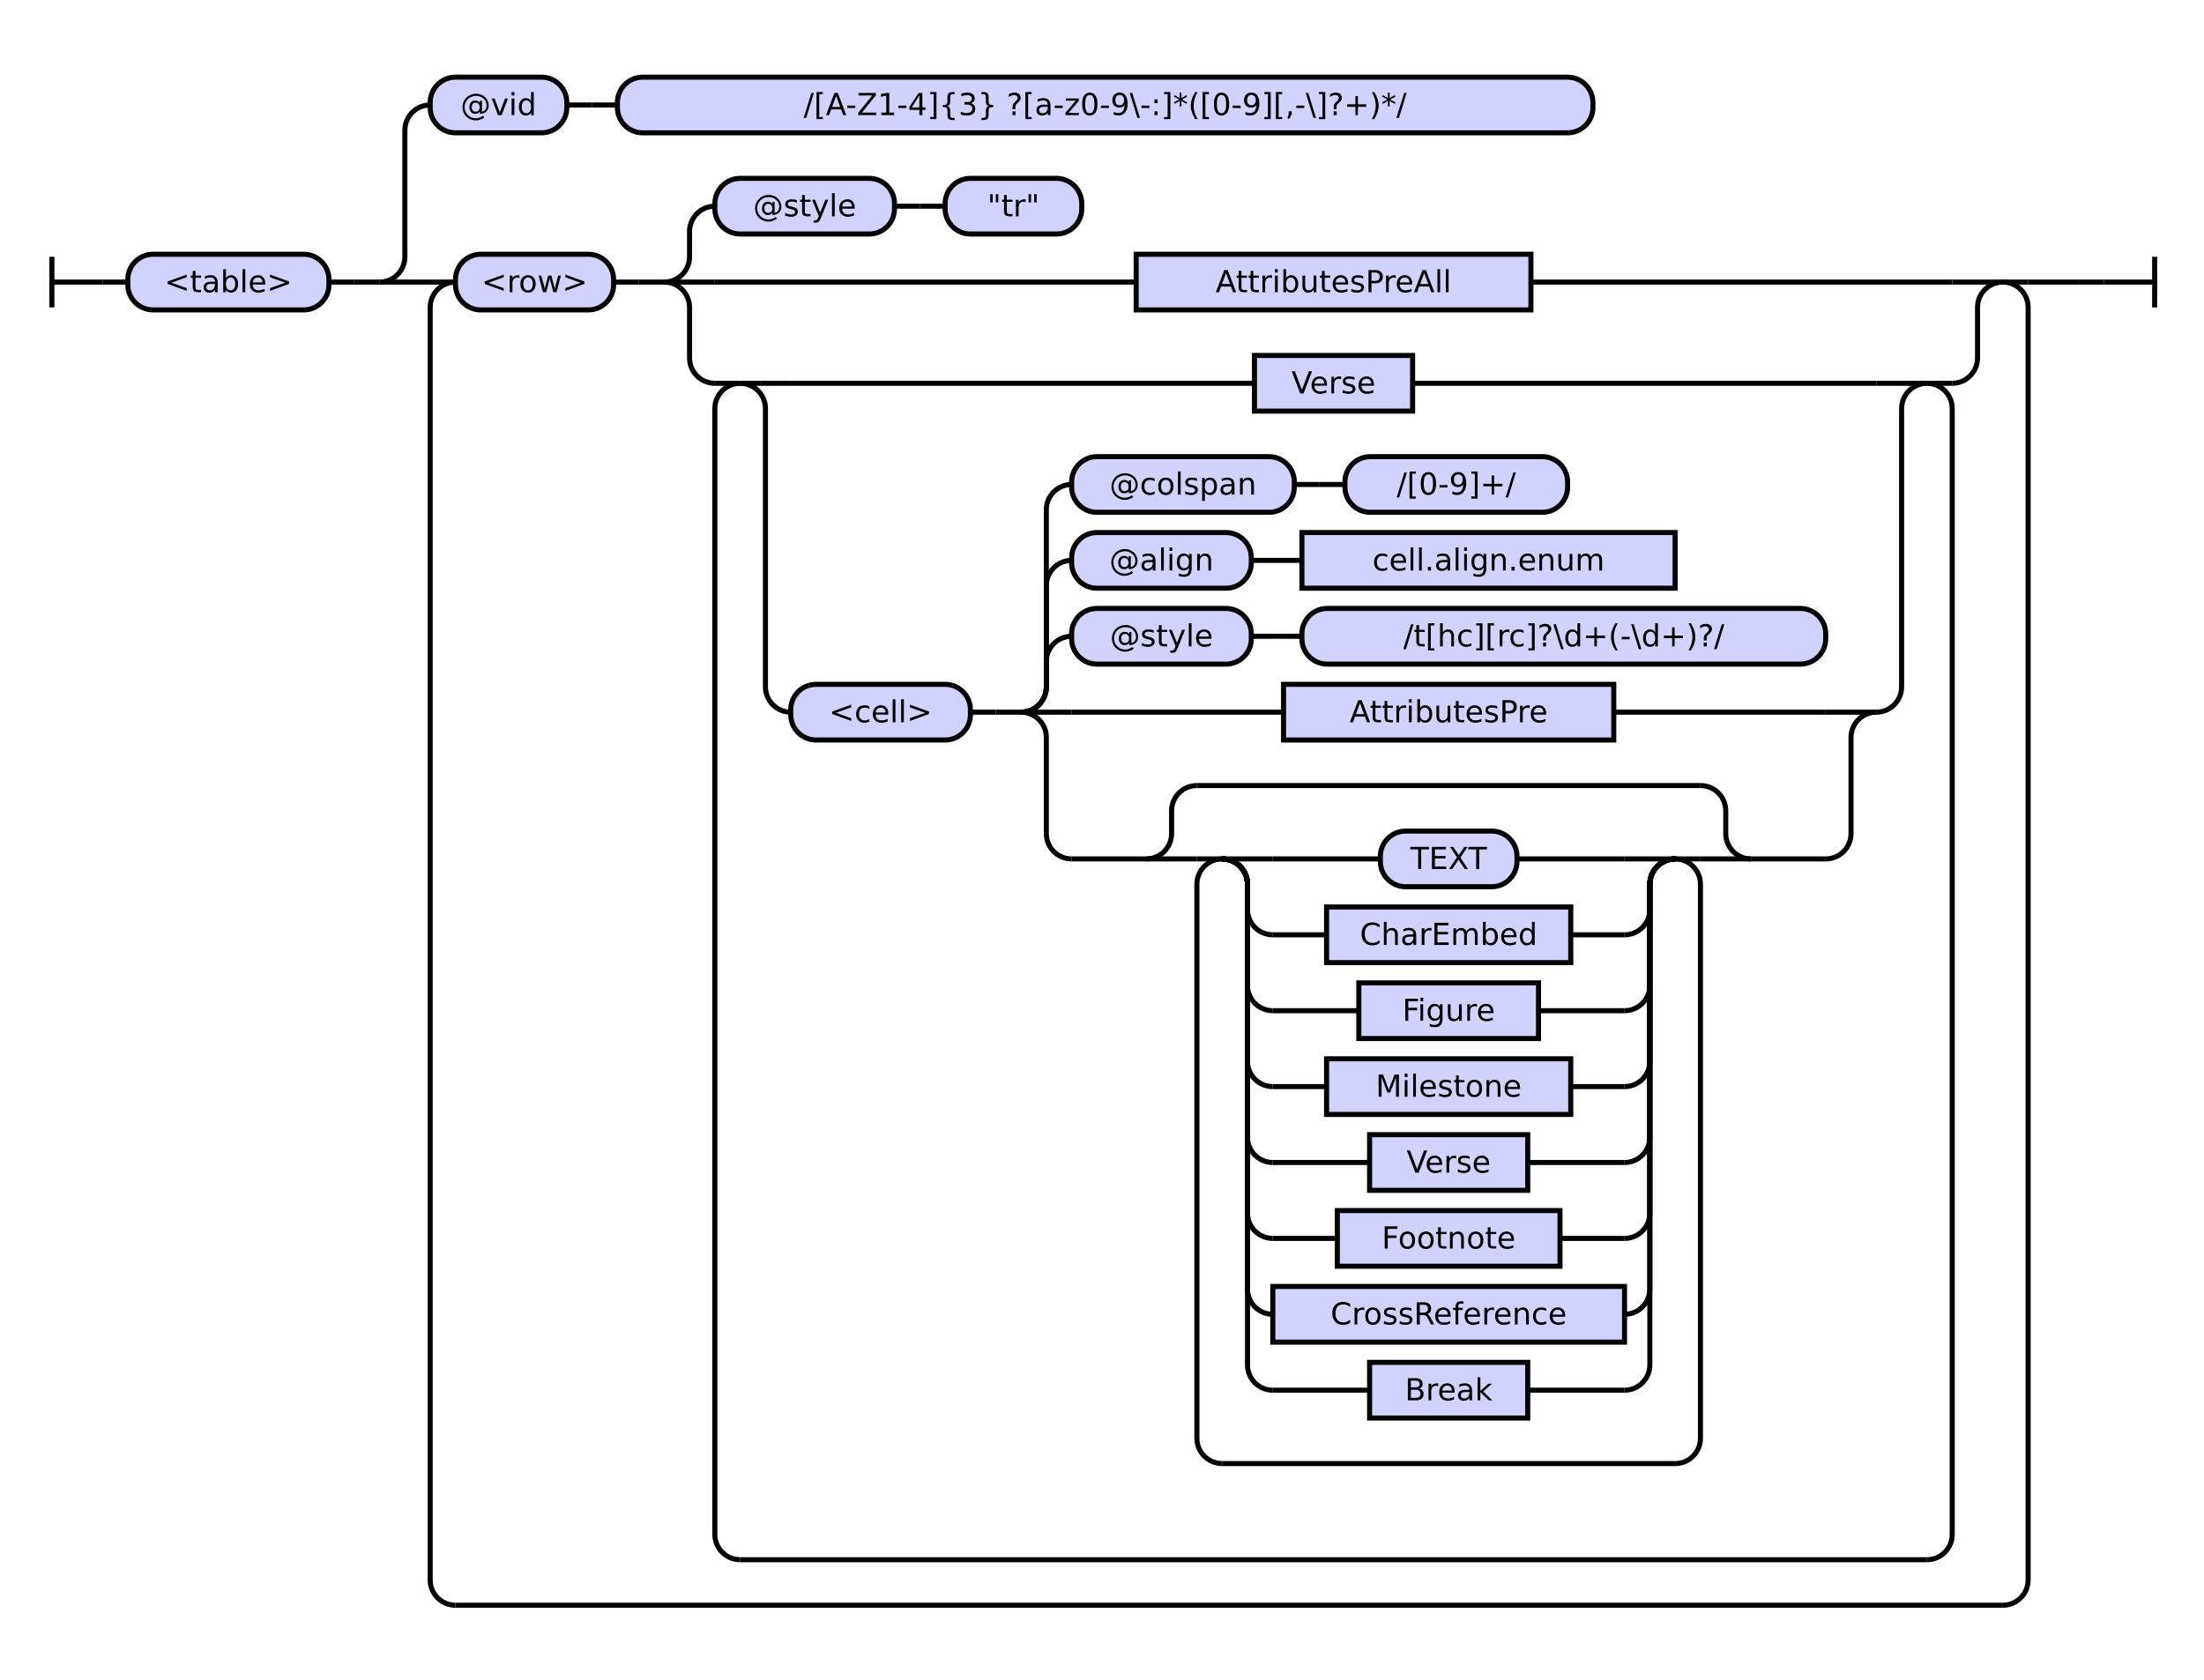
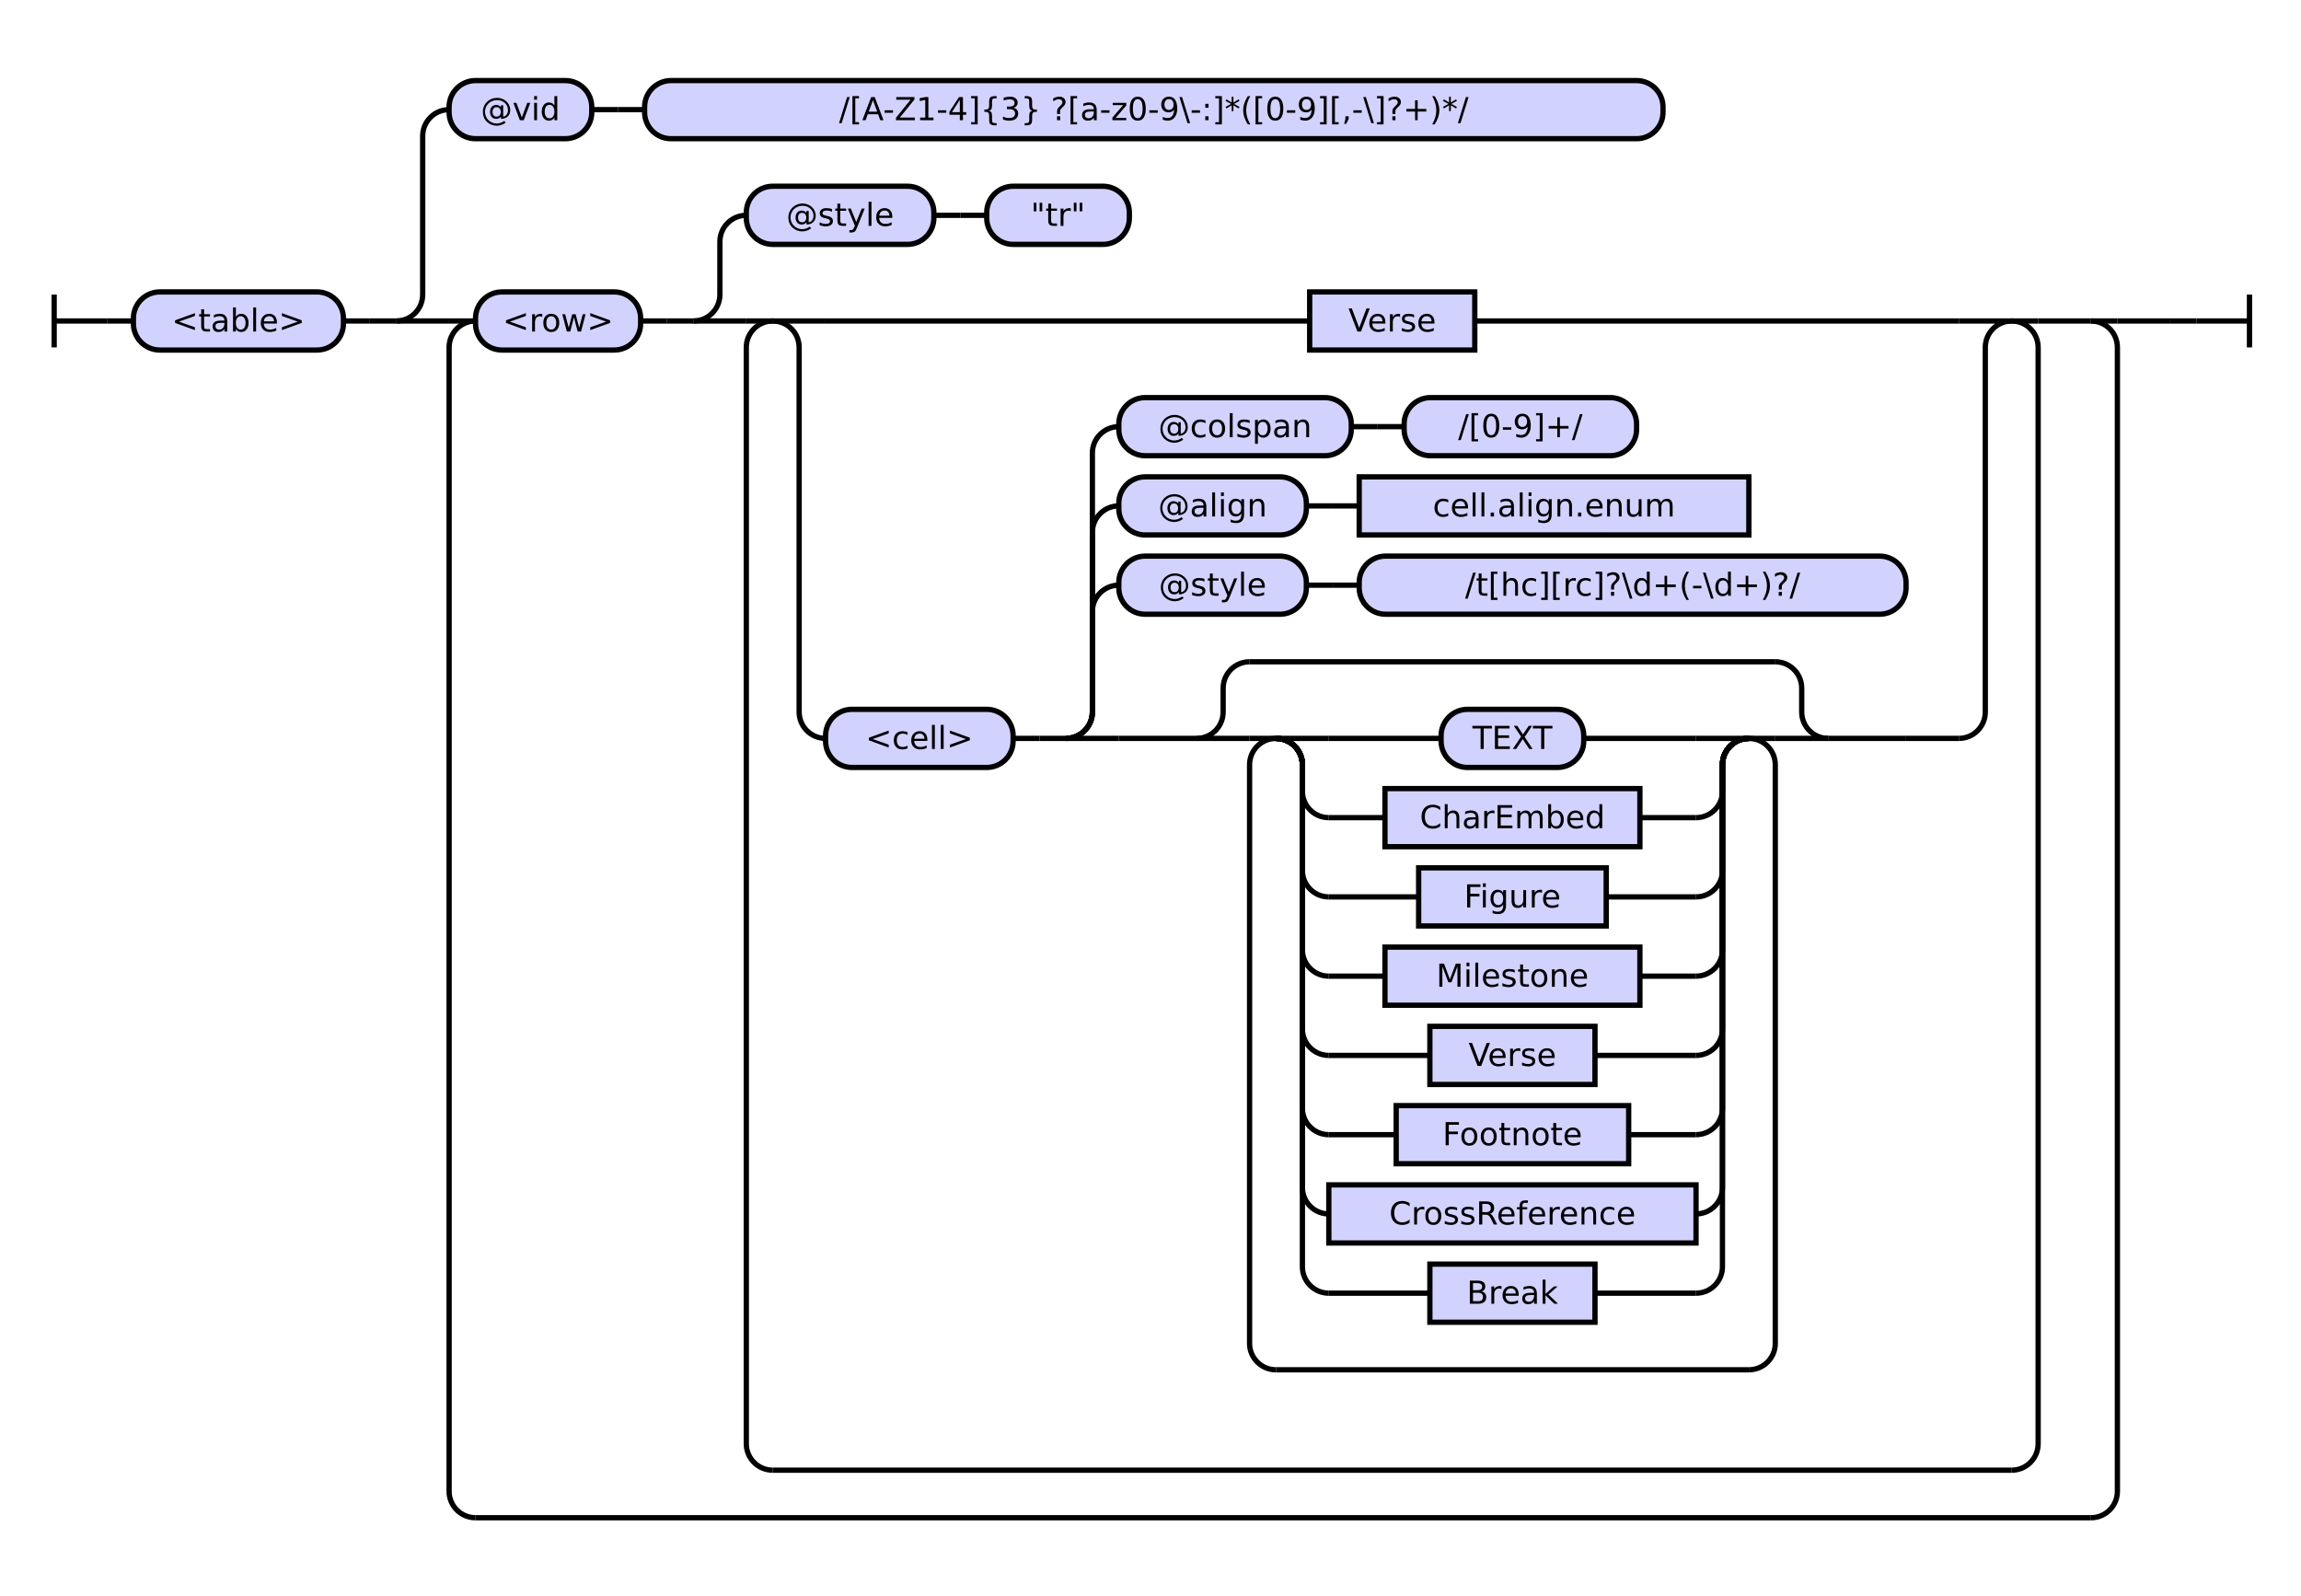
- <svg xmlns="http://www.w3.org/2000/svg" class="railroad-diagram" height="664" viewBox="0 0 871.0 664" width="871.0">
+ <svg xmlns="http://www.w3.org/2000/svg" class="railroad-diagram" height="604" viewBox="0 0 871.0 604" width="871.0">
  <g transform="translate(.5 .5)">
    <style>/*  */

    svg.railroad-diagram {
        background-color: hsl(30,20%,95%);
    }
    svg.railroad-diagram path {
        stroke-width: 2;
        stroke: black;
        fill: none;
    }
    svg.railroad-diagram text {
        font-size: 12px;
        text-anchor: middle;
        font-family: DejaVu Sans;
    }
    svg.railroad-diagram text.label {
        text-anchor:start;
    }
    svg.railroad-diagram text.comment {
        font-family: DejaVu Sans;
        font-size: 14px;
    }
    svg.railroad-diagram rect{
        stroke-width: 2;
        stroke: black;
        fill: rgb(210, 210, 255);
    }
    svg.railroad-diagram rect.group-box {
        stroke: gray;
        stroke-dasharray: 10 5;
        fill: none;
    }
    .terminal {
        font-family: DejaVu Sans;
    }
    svg.railroad-diagram g.altterminal rect {
        fill: rgb(251, 252, 207)
    }

/*  */
</style>
    <g>
-       <path d="M 20 101 v 20 m 0 -10 h 20" />
+       <path d="M 20 111 v 20 m 0 -10 h 20" />
    </g>
-     <path d="M 40 111 h 10" />
+     <path d="M 40 121 h 10" />
    <g>
-       <path d="M 50 111 h 0.0" />
-       <path d="M 821.0 111 h 0.0" />
+       <path d="M 50 121 h 0.0" />
+       <path d="M 821.0 121 h 0.0" />
      <g>
-         <path d="M 50.0 111 h 0.0" />
-         <path d="M 821.0 111 h 0.0" />
+         <path d="M 50.0 121 h 0.0" />
+         <path d="M 821.0 121 h 0.0" />
        <g class="terminal ">
-           <path d="M 50.0 111 h 0.0" />
-           <path d="M 129.5 111 h 0.0" />
-           <rect height="22" rx="10" ry="10" width="79.5" x="50.0" y="100" />
-           <text x="89.75" y="115">&lt;table&gt;</text>
+           <path d="M 50.0 121 h 0.0" />
+           <path d="M 129.5 121 h 0.0" />
+           <rect height="22" rx="10" ry="10" width="79.5" x="50.0" y="110" />
+           <text x="89.75" y="125">&lt;table&gt;</text>
        </g>
-         <path d="M 129.5 111 h 10" />
-         <path d="M 139.5 111 h 10" />
+         <path d="M 129.5 121 h 10" />
+         <path d="M 139.5 121 h 10" />
        <g>
-           <path d="M 149.5 111 h 0.0" />
-           <path d="M 821.0 111 h 0.0" />
-           <path d="M 149.5 111 a 10 10 0 0 0 10 -10 v -50 a 10 10 0 0 1 10 -10" />
+           <path d="M 149.5 121 h 0.0" />
+           <path d="M 821.0 121 h 0.0" />
+           <path d="M 149.5 121 a 10 10 0 0 0 10 -10 v -60 a 10 10 0 0 1 10 -10" />
          <g>
            <path d="M 169.5 41 h 0.0" />
            <path d="M 629.0 41 h 0.0" />
            <g class="terminal ">
              <path d="M 169.5 41 h 0.0" />
              <path d="M 223.5 41 h 0.0" />
              <rect height="22" rx="10" ry="10" width="54.0" x="169.5" y="30" />
              <text x="196.5" y="45">@vid</text>
            </g>
            <path d="M 223.5 41 h 10" />
            <path d="M 233.5 41 h 10" />
            <g class="terminal ">
              <path d="M 243.5 41 h 0.0" />
              <path d="M 629.0 41 h 0.0" />
              <rect height="22" rx="10" ry="10" width="385.5" x="243.5" y="30" />
              <text x="436.25" y="45">/[A-Z1-4]{3} ?[a-z0-9\-:]*(‏?[\-,][0-9]+)*/</text>
            </g>
          </g>
-           <path d="M 149.5 111 h 20" />
+           <path d="M 149.5 121 h 20" />
          <g>
-             <path d="M 169.5 111 h 0.0" />
-             <path d="M 801.0 111 h 0.0" />
-             <path d="M 169.5 111 h 10" />
+             <path d="M 169.5 121 h 0.0" />
+             <path d="M 801.0 121 h 0.0" />
+             <path d="M 169.5 121 h 10" />
            <g>
-               <path d="M 179.5 111 h 0.0" />
-               <path d="M 791.0 111 h 0.0" />
+               <path d="M 179.5 121 h 0.0" />
+               <path d="M 791.0 121 h 0.0" />
              <g class="terminal ">
-                 <path d="M 179.5 111 h 0.0" />
-                 <path d="M 242.0 111 h 0.0" />
-                 <rect height="22" rx="10" ry="10" width="62.5" x="179.5" y="100" />
-                 <text x="210.75" y="115">&lt;row&gt;</text>
+                 <path d="M 179.5 121 h 0.0" />
+                 <path d="M 242.0 121 h 0.0" />
+                 <rect height="22" rx="10" ry="10" width="62.5" x="179.5" y="110" />
+                 <text x="210.75" y="125">&lt;row&gt;</text>
              </g>
-               <path d="M 242.0 111 h 10" />
-               <path d="M 252.0 111 h 10" />
+               <path d="M 242.0 121 h 10" />
+               <path d="M 252.0 121 h 10" />
              <g>
-                 <path d="M 262.0 111 h 0.0" />
-                 <path d="M 791.0 111 h 0.0" />
-                 <path d="M 262.0 111 a 10 10 0 0 0 10 -10 v -10 a 10 10 0 0 1 10 -10" />
+                 <path d="M 262.0 121 h 0.0" />
+                 <path d="M 791.0 121 h 0.0" />
+                 <path d="M 262.0 121 a 10 10 0 0 0 10 -10 v -20 a 10 10 0 0 1 10 -10" />
                <g>
                  <path d="M 282.0 81 h 0.0" />
                  <path d="M 427.0 81 h 0.0" />
                  <g class="terminal ">
                    <path d="M 282.0 81 h 0.0" />
                    <path d="M 353.0 81 h 0.0" />
                    <rect height="22" rx="10" ry="10" width="71.0" x="282.0" y="70" />
                    <text x="317.5" y="85">@style</text>
                  </g>
                  <path d="M 353.0 81 h 10" />
                  <path d="M 363.0 81 h 10" />
                  <g class="terminal ">
                    <path d="M 373.0 81 h 0.0" />
                    <path d="M 427.0 81 h 0.0" />
                    <rect height="22" rx="10" ry="10" width="54.0" x="373.0" y="70" />
                    <text x="400.0" y="85">"tr"</text>
                  </g>
                </g>
-                 <path d="M 262.0 111 h 20" />
-                 <g class="non-terminal ">
-                   <path d="M 282.0 111 h 166.5" />
-                   <path d="M 604.5 111 h 166.5" />
-                   <rect height="22" width="156.0" x="448.5" y="100" />
-                   <text x="526.5" y="115">AttributesPreAll</text>
-                 </g>
-                 <path d="M 771.0 111 h 20" />
-                 <path d="M 262.0 111 a 10 10 0 0 1 10 10 v 20 a 10 10 0 0 0 10 10" />
+                 <path d="M 262.0 121 h 20" />
                <g>
-                   <path d="M 282.0 151 h 0.0" />
-                   <path d="M 771.0 151 h 0.0" />
-                   <path d="M 282.0 151 h 10" />
+                   <path d="M 282.0 121 h 0.0" />
+                   <path d="M 771.0 121 h 0.0" />
+                   <path d="M 282.0 121 h 10" />
                  <g>
-                     <path d="M 292.0 151 h 0.0" />
-                     <path d="M 761.0 151 h 0.0" />
-                     <path d="M 292.0 151 h 20" />
+                     <path d="M 292.0 121 h 0.0" />
+                     <path d="M 761.0 121 h 0.0" />
+                     <path d="M 292.0 121 h 20" />
                    <g class="non-terminal ">
-                       <path d="M 312.0 151 h 183.25" />
-                       <path d="M 557.75 151 h 183.25" />
-                       <rect height="22" width="62.5" x="495.25" y="140" />
-                       <text x="526.5" y="155">Verse</text>
+                       <path d="M 312.0 121 h 183.25" />
+                       <path d="M 557.75 121 h 183.25" />
+                       <rect height="22" width="62.5" x="495.25" y="110" />
+                       <text x="526.5" y="125">Verse</text>
                    </g>
-                     <path d="M 741.0 151 h 20" />
-                     <path d="M 292.0 151 a 10 10 0 0 1 10 10 v 110 a 10 10 0 0 0 10 10" />
+                     <path d="M 741.0 121 h 20" />
+                     <path d="M 292.0 121 a 10 10 0 0 1 10 10 v 138 a 10 10 0 0 0 10 10" />
                    <g>
-                       <path d="M 312.0 281 h 0.0" />
-                       <path d="M 741.0 281 h 0.0" />
+                       <path d="M 312.0 279 h 0.0" />
+                       <path d="M 741.0 279 h 0.0" />
                      <g class="terminal ">
-                         <path d="M 312.0 281 h 0.0" />
-                         <path d="M 383.0 281 h 0.0" />
-                         <rect height="22" rx="10" ry="10" width="71.0" x="312.0" y="270" />
-                         <text x="347.5" y="285">&lt;cell&gt;</text>
+                         <path d="M 312.0 279 h 0.0" />
+                         <path d="M 383.0 279 h 0.0" />
+                         <rect height="22" rx="10" ry="10" width="71.0" x="312.0" y="268" />
+                         <text x="347.5" y="283">&lt;cell&gt;</text>
                      </g>
-                       <path d="M 383.0 281 h 10" />
-                       <path d="M 393.0 281 h 10" />
+                       <path d="M 383.0 279 h 10" />
+                       <path d="M 393.0 279 h 10" />
                      <g>
-                         <path d="M 403.0 281 h 0.0" />
-                         <path d="M 741.0 281 h 0.0" />
-                         <path d="M 403.0 281 a 10 10 0 0 0 10 -10 v -10 a 10 10 0 0 1 10 -10" />
-                         <g>
-                           <path d="M 423.0 251 h 0.0" />
-                           <path d="M 721.0 251 h 0.0" />
-                           <g class="terminal ">
-                             <path d="M 423.0 251 h 0.0" />
-                             <path d="M 494.0 251 h 0.0" />
-                             <rect height="22" rx="10" ry="10" width="71.0" x="423.0" y="240" />
-                             <text x="458.5" y="255">@style</text>
-                           </g>
-                           <path d="M 494.0 251 h 10" />
-                           <path d="M 504.0 251 h 10" />
-                           <g class="terminal ">
-                             <path d="M 514.0 251 h 0.0" />
-                             <path d="M 721.0 251 h 0.0" />
-                             <rect height="22" rx="10" ry="10" width="207.0" x="514.0" y="240" />
-                             <text x="617.5" y="255">/t[hc][rc]?\d+(-\d+)?/</text>
-                           </g>
-                         </g>
-                         <path d="M 403.0 281 a 10 10 0 0 0 10 -10 v -40 a 10 10 0 0 1 10 -10" />
+                         <path d="M 403.0 279 h 0.0" />
+                         <path d="M 741.0 279 h 0.0" />
+                         <path d="M 403.0 279 a 10 10 0 0 0 10 -10 v -38 a 10 10 0 0 1 10 -10" />
                        <g>
                          <path d="M 423.0 221 h 0.0" />
-                           <path d="M 661.5 221 h 0.0" />
+                           <path d="M 721.0 221 h 0.0" />
                          <g class="terminal ">
                            <path d="M 423.0 221 h 0.0" />
                            <path d="M 494.0 221 h 0.0" />
                            <rect height="22" rx="10" ry="10" width="71.0" x="423.0" y="210" />
-                             <text x="458.5" y="225">@align</text>
+                             <text x="458.5" y="225">@style</text>
                          </g>
                          <path d="M 494.0 221 h 10" />
                          <path d="M 504.0 221 h 10" />
-                           <g class="non-terminal ">
+                           <g class="terminal ">
                            <path d="M 514.0 221 h 0.0" />
-                             <path d="M 661.5 221 h 0.0" />
-                             <rect height="22" width="147.5" x="514.0" y="210" />
-                             <text x="587.75" y="225">cell.align.enum</text>
+                             <path d="M 721.0 221 h 0.0" />
+                             <rect height="22" rx="10" ry="10" width="207.0" x="514.0" y="210" />
+                             <text x="617.5" y="225">/t[hc][rc]?\d+(-\d+)?/</text>
                          </g>
                        </g>
-                         <path d="M 403.0 281 a 10 10 0 0 0 10 -10 v -70 a 10 10 0 0 1 10 -10" />
+                         <path d="M 403.0 279 a 10 10 0 0 0 10 -10 v -68 a 10 10 0 0 1 10 -10" />
                        <g>
                          <path d="M 423.0 191 h 0.0" />
-                           <path d="M 619.0 191 h 0.0" />
+                           <path d="M 661.5 191 h 0.0" />
                          <g class="terminal ">
                            <path d="M 423.0 191 h 0.0" />
-                             <path d="M 511.0 191 h 0.0" />
-                             <rect height="22" rx="10" ry="10" width="88.0" x="423.0" y="180" />
-                             <text x="467.0" y="195">@colspan</text>
-                           </g>
-                           <path d="M 511.0 191 h 10" />
-                           <path d="M 521.0 191 h 10" />
-                           <g class="terminal ">
-                             <path d="M 531.0 191 h 0.0" />
-                             <path d="M 619.0 191 h 0.0" />
-                             <rect height="22" rx="10" ry="10" width="88.0" x="531.0" y="180" />
-                             <text x="575.0" y="195">/[0-9]+/</text>
+                             <path d="M 494.0 191 h 0.0" />
+                             <rect height="22" rx="10" ry="10" width="71.0" x="423.0" y="180" />
+                             <text x="458.5" y="195">@align</text>
+                           </g>
+                           <path d="M 494.0 191 h 10" />
+                           <path d="M 504.0 191 h 10" />
+                           <g class="non-terminal ">
+                             <path d="M 514.0 191 h 0.0" />
+                             <path d="M 661.5 191 h 0.0" />
+                             <rect height="22" width="147.5" x="514.0" y="180" />
+                             <text x="587.75" y="195">cell.align.enum</text>
                          </g>
                        </g>
-                         <path d="M 403.0 281 h 20" />
-                         <g class="non-terminal ">
-                           <path d="M 423.0 281 h 83.75" />
-                           <path d="M 637.25 281 h 83.75" />
-                           <rect height="22" width="130.5" x="506.75" y="270" />
-                           <text x="572.0" y="285">AttributesPre</text>
+                         <path d="M 403.0 279 a 10 10 0 0 0 10 -10 v -98 a 10 10 0 0 1 10 -10" />
+                         <g>
+                           <path d="M 423.0 161 h 0.0" />
+                           <path d="M 619.0 161 h 0.0" />
+                           <g class="terminal ">
+                             <path d="M 423.0 161 h 0.0" />
+                             <path d="M 511.0 161 h 0.0" />
+                             <rect height="22" rx="10" ry="10" width="88.0" x="423.0" y="150" />
+                             <text x="467.0" y="165">@colspan</text>
+                           </g>
+                           <path d="M 511.0 161 h 10" />
+                           <path d="M 521.0 161 h 10" />
+                           <g class="terminal ">
+                             <path d="M 531.0 161 h 0.0" />
+                             <path d="M 619.0 161 h 0.0" />
+                             <rect height="22" rx="10" ry="10" width="88.0" x="531.0" y="150" />
+                             <text x="575.0" y="165">/[0-9]+/</text>
+                           </g>
                        </g>
-                         <path d="M 721.0 281 h 20" />
-                         <path d="M 403.0 281 a 10 10 0 0 1 10 10 v 38 a 10 10 0 0 0 10 10" />
+                         <path d="M 403.0 279 h 20" />
                        <g>
-                           <path d="M 423.0 339 h 29.5" />
-                           <path d="M 691.5 339 h 29.5" />
-                           <path d="M 452.5 339 a 10 10 0 0 0 10 -10 v -9 a 10 10 0 0 1 10 -10" />
+                           <path d="M 423.0 279 h 29.5" />
+                           <path d="M 691.5 279 h 29.5" />
+                           <path d="M 452.5 279 a 10 10 0 0 0 10 -10 v -9 a 10 10 0 0 1 10 -10" />
                          <g>
-                             <path d="M 472.5 310 h 199.0" />
-                           </g>
-                           <path d="M 671.5 310 a 10 10 0 0 1 10 10 v 9 a 10 10 0 0 0 10 10" />
-                           <path d="M 452.5 339 h 20" />
+                             <path d="M 472.5 250 h 199.0" />
+                           </g>
+                           <path d="M 671.5 250 a 10 10 0 0 1 10 10 v 9 a 10 10 0 0 0 10 10" />
+                           <path d="M 452.5 279 h 20" />
                          <g>
-                             <path d="M 472.5 339 h 0.0" />
-                             <path d="M 671.5 339 h 0.0" />
-                             <path d="M 472.5 339 h 10" />
+                             <path d="M 472.5 279 h 0.0" />
+                             <path d="M 671.5 279 h 0.0" />
+                             <path d="M 472.5 279 h 10" />
                            <g>
-                               <path d="M 482.5 339 h 0.0" />
-                               <path d="M 661.5 339 h 0.0" />
-                               <path d="M 482.5 339 h 20" />
+                               <path d="M 482.5 279 h 0.0" />
+                               <path d="M 661.5 279 h 0.0" />
+                               <path d="M 482.5 279 h 20" />
                              <g class="terminal ">
-                                 <path d="M 502.5 339 h 42.5" />
-                                 <path d="M 599.0 339 h 42.5" />
-                                 <rect height="22" rx="10" ry="10" width="54.0" x="545.0" y="328" />
-                                 <text x="572.0" y="343">TEXT</text>
-                               </g>
-                               <path d="M 641.5 339 h 20" />
-                               <path d="M 482.5 339 a 10 10 0 0 1 10 10 v 10 a 10 10 0 0 0 10 10" />
+                                 <path d="M 502.5 279 h 42.5" />
+                                 <path d="M 599.0 279 h 42.5" />
+                                 <rect height="22" rx="10" ry="10" width="54.0" x="545.0" y="268" />
+                                 <text x="572.0" y="283">TEXT</text>
+                               </g>
+                               <path d="M 641.5 279 h 20" />
+                               <path d="M 482.5 279 a 10 10 0 0 1 10 10 v 10 a 10 10 0 0 0 10 10" />
+                               <g class="non-terminal ">
+                                 <path d="M 502.5 309 h 21.25" />
+                                 <path d="M 620.25 309 h 21.25" />
+                                 <rect height="22" width="96.5" x="523.75" y="298" />
+                                 <text x="572.0" y="313">CharEmbed</text>
+                               </g>
+                               <path d="M 641.5 309 a 10 10 0 0 0 10 -10 v -10 a 10 10 0 0 1 10 -10" />
+                               <path d="M 482.5 279 a 10 10 0 0 1 10 10 v 40 a 10 10 0 0 0 10 10" />
+                               <g class="non-terminal ">
+                                 <path d="M 502.5 339 h 34.0" />
+                                 <path d="M 607.5 339 h 34.0" />
+                                 <rect height="22" width="71.0" x="536.5" y="328" />
+                                 <text x="572.0" y="343">Figure</text>
+                               </g>
+                               <path d="M 641.5 339 a 10 10 0 0 0 10 -10 v -40 a 10 10 0 0 1 10 -10" />
+                               <path d="M 482.5 279 a 10 10 0 0 1 10 10 v 70 a 10 10 0 0 0 10 10" />
                              <g class="non-terminal ">
                                <path d="M 502.5 369 h 21.25" />
                                <path d="M 620.25 369 h 21.25" />
                                <rect height="22" width="96.5" x="523.75" y="358" />
-                                 <text x="572.0" y="373">CharEmbed</text>
-                               </g>
-                               <path d="M 641.5 369 a 10 10 0 0 0 10 -10 v -10 a 10 10 0 0 1 10 -10" />
-                               <path d="M 482.5 339 a 10 10 0 0 1 10 10 v 40 a 10 10 0 0 0 10 10" />
-                               <g class="non-terminal ">
-                                 <path d="M 502.5 399 h 34.0" />
-                                 <path d="M 607.5 399 h 34.0" />
-                                 <rect height="22" width="71.0" x="536.5" y="388" />
-                                 <text x="572.0" y="403">Figure</text>
-                               </g>
-                               <path d="M 641.5 399 a 10 10 0 0 0 10 -10 v -40 a 10 10 0 0 1 10 -10" />
-                               <path d="M 482.5 339 a 10 10 0 0 1 10 10 v 70 a 10 10 0 0 0 10 10" />
-                               <g class="non-terminal ">
-                                 <path d="M 502.5 429 h 21.25" />
-                                 <path d="M 620.25 429 h 21.25" />
-                                 <rect height="22" width="96.5" x="523.75" y="418" />
-                                 <text x="572.0" y="433">Milestone</text>
-                               </g>
-                               <path d="M 641.5 429 a 10 10 0 0 0 10 -10 v -70 a 10 10 0 0 1 10 -10" />
-                               <path d="M 482.5 339 a 10 10 0 0 1 10 10 v 100 a 10 10 0 0 0 10 10" />
-                               <g class="non-terminal ">
-                                 <path d="M 502.5 459 h 38.25" />
-                                 <path d="M 603.25 459 h 38.25" />
-                                 <rect height="22" width="62.5" x="540.75" y="448" />
-                                 <text x="572.0" y="463">Verse</text>
-                               </g>
-                               <path d="M 641.5 459 a 10 10 0 0 0 10 -10 v -100 a 10 10 0 0 1 10 -10" />
-                               <path d="M 482.5 339 a 10 10 0 0 1 10 10 v 130 a 10 10 0 0 0 10 10" />
-                               <g class="non-terminal ">
-                                 <path d="M 502.5 489 h 25.5" />
-                                 <path d="M 616.0 489 h 25.5" />
-                                 <rect height="22" width="88.0" x="528.0" y="478" />
-                                 <text x="572.0" y="493">Footnote</text>
-                               </g>
-                               <path d="M 641.5 489 a 10 10 0 0 0 10 -10 v -130 a 10 10 0 0 1 10 -10" />
-                               <path d="M 482.5 339 a 10 10 0 0 1 10 10 v 160 a 10 10 0 0 0 10 10" />
-                               <g class="non-terminal ">
-                                 <path d="M 502.5 519 h 0.0" />
-                                 <path d="M 641.5 519 h 0.0" />
-                                 <rect height="22" width="139.0" x="502.5" y="508" />
-                                 <text x="572.0" y="523">CrossReference</text>
-                               </g>
-                               <path d="M 641.5 519 a 10 10 0 0 0 10 -10 v -160 a 10 10 0 0 1 10 -10" />
-                               <path d="M 482.5 339 a 10 10 0 0 1 10 10 v 190 a 10 10 0 0 0 10 10" />
-                               <g class="non-terminal ">
-                                 <path d="M 502.5 549 h 38.25" />
-                                 <path d="M 603.25 549 h 38.25" />
-                                 <rect height="22" width="62.5" x="540.75" y="538" />
-                                 <text x="572.0" y="553">Break</text>
-                               </g>
-                               <path d="M 641.5 549 a 10 10 0 0 0 10 -10 v -190 a 10 10 0 0 1 10 -10" />
+                                 <text x="572.0" y="373">Milestone</text>
+                               </g>
+                               <path d="M 641.5 369 a 10 10 0 0 0 10 -10 v -70 a 10 10 0 0 1 10 -10" />
+                               <path d="M 482.5 279 a 10 10 0 0 1 10 10 v 100 a 10 10 0 0 0 10 10" />
+                               <g class="non-terminal ">
+                                 <path d="M 502.5 399 h 38.25" />
+                                 <path d="M 603.25 399 h 38.25" />
+                                 <rect height="22" width="62.5" x="540.75" y="388" />
+                                 <text x="572.0" y="403">Verse</text>
+                               </g>
+                               <path d="M 641.5 399 a 10 10 0 0 0 10 -10 v -100 a 10 10 0 0 1 10 -10" />
+                               <path d="M 482.5 279 a 10 10 0 0 1 10 10 v 130 a 10 10 0 0 0 10 10" />
+                               <g class="non-terminal ">
+                                 <path d="M 502.5 429 h 25.5" />
+                                 <path d="M 616.0 429 h 25.5" />
+                                 <rect height="22" width="88.0" x="528.0" y="418" />
+                                 <text x="572.0" y="433">Footnote</text>
+                               </g>
+                               <path d="M 641.5 429 a 10 10 0 0 0 10 -10 v -130 a 10 10 0 0 1 10 -10" />
+                               <path d="M 482.5 279 a 10 10 0 0 1 10 10 v 160 a 10 10 0 0 0 10 10" />
+                               <g class="non-terminal ">
+                                 <path d="M 502.5 459 h 0.0" />
+                                 <path d="M 641.5 459 h 0.0" />
+                                 <rect height="22" width="139.0" x="502.5" y="448" />
+                                 <text x="572.0" y="463">CrossReference</text>
+                               </g>
+                               <path d="M 641.5 459 a 10 10 0 0 0 10 -10 v -160 a 10 10 0 0 1 10 -10" />
+                               <path d="M 482.5 279 a 10 10 0 0 1 10 10 v 190 a 10 10 0 0 0 10 10" />
+                               <g class="non-terminal ">
+                                 <path d="M 502.5 489 h 38.25" />
+                                 <path d="M 603.25 489 h 38.25" />
+                                 <rect height="22" width="62.5" x="540.75" y="478" />
+                                 <text x="572.0" y="493">Break</text>
+                               </g>
+                               <path d="M 641.5 489 a 10 10 0 0 0 10 -10 v -190 a 10 10 0 0 1 10 -10" />
                            </g>
-                             <path d="M 661.5 339 h 10" />
-                             <path d="M 482.5 339 a 10 10 0 0 0 -10 10 v 219 a 10 10 0 0 0 10 10" />
+                             <path d="M 661.5 279 h 10" />
+                             <path d="M 482.5 279 a 10 10 0 0 0 -10 10 v 219 a 10 10 0 0 0 10 10" />
                            <g>
-                               <path d="M 482.5 578 h 179.0" />
+                               <path d="M 482.5 518 h 179.0" />
                            </g>
-                             <path d="M 661.5 578 a 10 10 0 0 0 10 -10 v -219 a 10 10 0 0 0 -10 -10" />
-                           </g>
-                           <path d="M 671.5 339 h 20" />
+                             <path d="M 661.5 518 a 10 10 0 0 0 10 -10 v -219 a 10 10 0 0 0 -10 -10" />
+                           </g>
+                           <path d="M 671.5 279 h 20" />
                        </g>
-                         <path d="M 721.0 339 a 10 10 0 0 0 10 -10 v -38 a 10 10 0 0 1 10 -10" />
+                         <path d="M 721.0 279 h 20" />
                      </g>
                    </g>
-                     <path d="M 741.0 281 a 10 10 0 0 0 10 -10 v -110 a 10 10 0 0 1 10 -10" />
+                     <path d="M 741.0 279 a 10 10 0 0 0 10 -10 v -138 a 10 10 0 0 1 10 -10" />
                  </g>
-                   <path d="M 761.0 151 h 10" />
-                   <path d="M 292.0 151 a 10 10 0 0 0 -10 10 v 445 a 10 10 0 0 0 10 10" />
+                   <path d="M 761.0 121 h 10" />
+                   <path d="M 292.0 121 a 10 10 0 0 0 -10 10 v 415 a 10 10 0 0 0 10 10" />
                  <g>
-                     <path d="M 292.0 616 h 469.0" />
+                     <path d="M 292.0 556 h 469.0" />
                  </g>
-                   <path d="M 761.0 616 a 10 10 0 0 0 10 -10 v -445 a 10 10 0 0 0 -10 -10" />
+                   <path d="M 761.0 556 a 10 10 0 0 0 10 -10 v -415 a 10 10 0 0 0 -10 -10" />
                </g>
-                 <path d="M 771.0 151 a 10 10 0 0 0 10 -10 v -20 a 10 10 0 0 1 10 -10" />
+                 <path d="M 771.0 121 h 20" />
              </g>
            </g>
-             <path d="M 791.0 111 h 10" />
-             <path d="M 179.5 111 a 10 10 0 0 0 -10 10 v 503 a 10 10 0 0 0 10 10" />
+             <path d="M 791.0 121 h 10" />
+             <path d="M 179.5 121 a 10 10 0 0 0 -10 10 v 433 a 10 10 0 0 0 10 10" />
            <g>
-               <path d="M 179.5 634 h 611.5" />
+               <path d="M 179.5 574 h 611.5" />
            </g>
-             <path d="M 791.0 634 a 10 10 0 0 0 10 -10 v -503 a 10 10 0 0 0 -10 -10" />
+             <path d="M 791.0 574 a 10 10 0 0 0 10 -10 v -433 a 10 10 0 0 0 -10 -10" />
          </g>
-           <path d="M 801.0 111 h 20" />
+           <path d="M 801.0 121 h 20" />
        </g>
      </g>
    </g>
-     <path d="M 821.0 111 h 10" />
-     <path d="M 831.0 111 h 20 m 0 -10 v 20" />
+     <path d="M 821.0 121 h 10" />
+     <path d="M 831.0 121 h 20 m 0 -10 v 20" />
  </g>
</svg>
